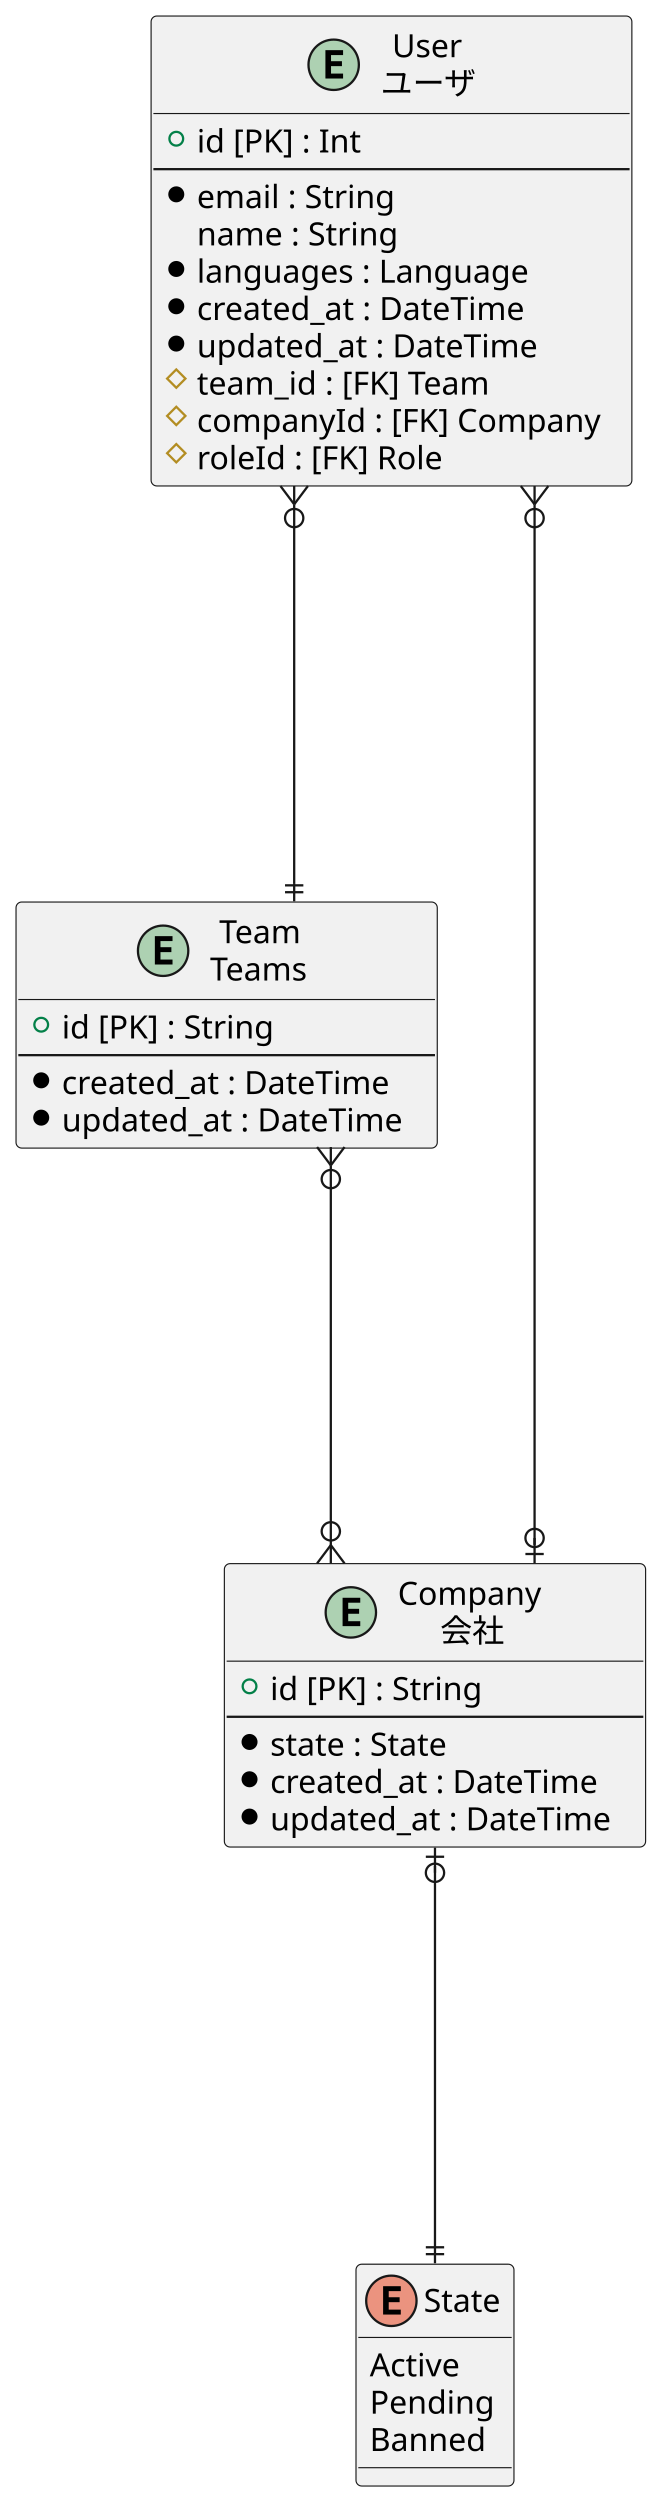
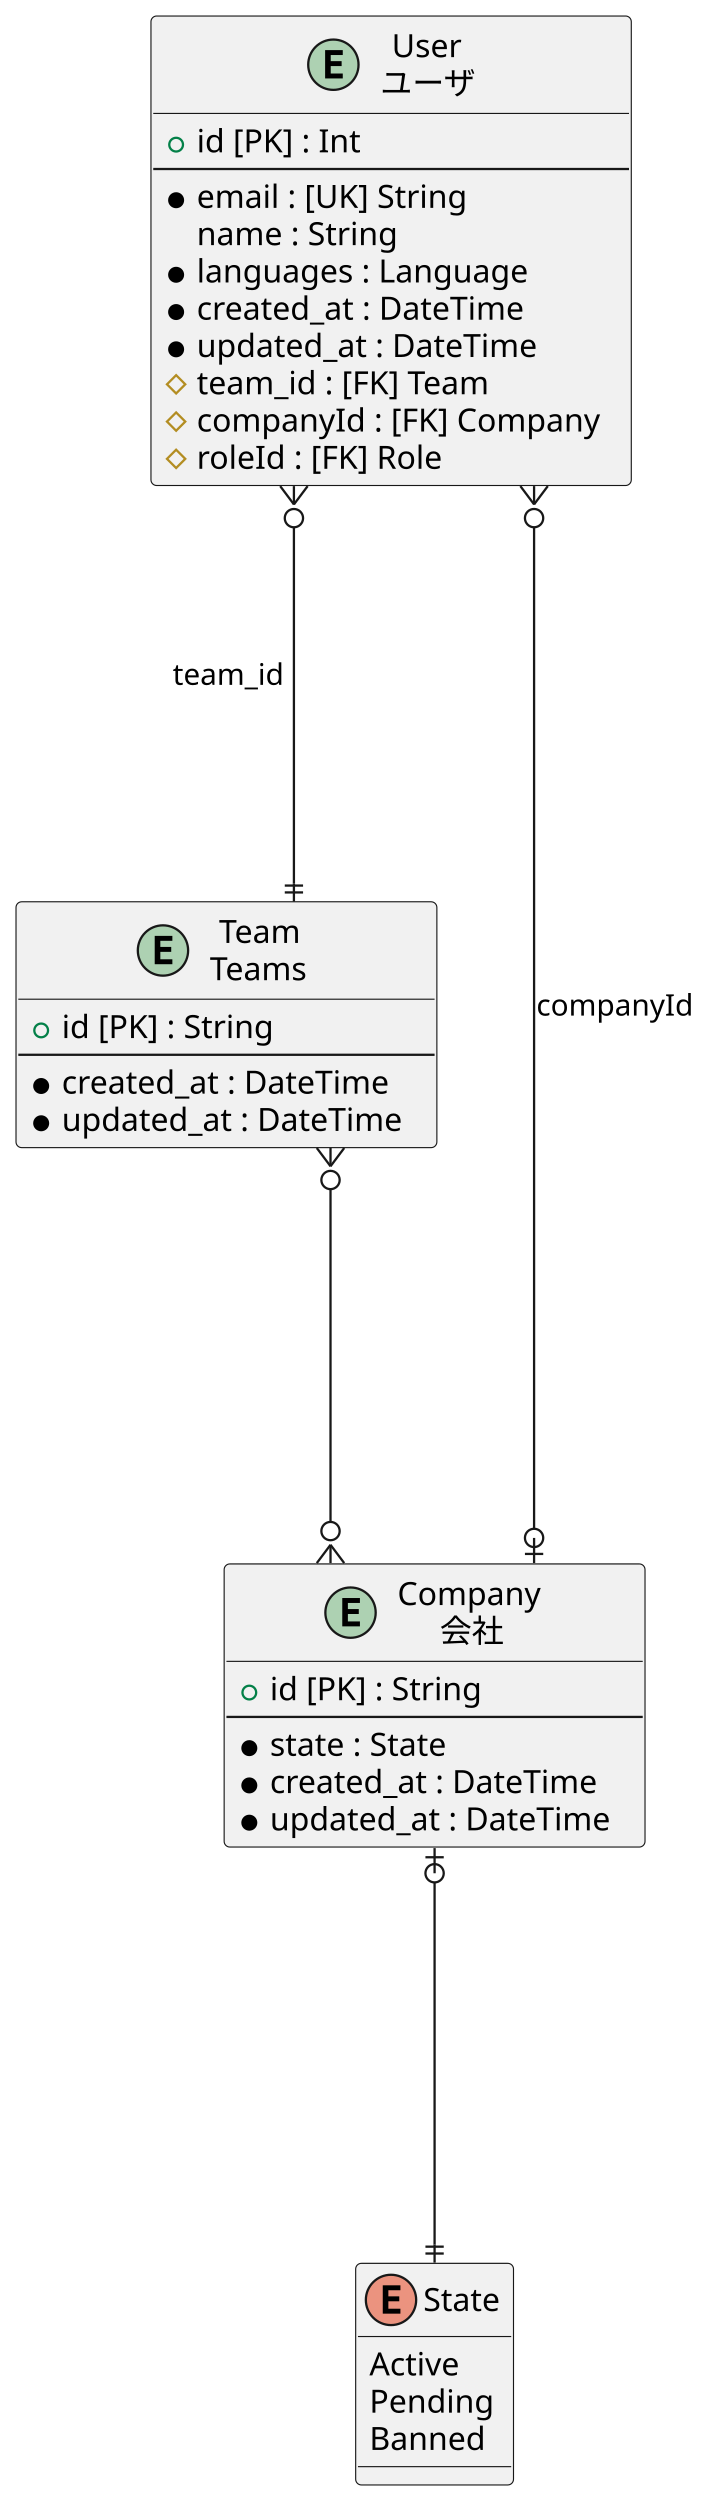
- <svg xmlns="http://www.w3.org/2000/svg" contentStyleType="text/css" height="1092px" preserveAspectRatio="none" style="width:289px;height:1092px;background:#FFFFFF;" version="1.1" viewBox="0 0 289 1092" width="289px" zoomAndPan="magnify">
+ <svg xmlns="http://www.w3.org/2000/svg" contentStyleType="text/css" height="1093px" preserveAspectRatio="none" style="width:312px;height:1093px;background:#FFFFFF;" version="1.1" viewBox="0 0 312 1093" width="312px" zoomAndPan="magnify">
  <defs />
  <g>
    <g id="elem_State">
-       <rect codeLine="2" fill="#F1F1F1" height="96.891" id="State" rx="2.5" ry="2.5" style="stroke:#181818;stroke-width:0.5;" width="69" x="155.5" y="989" />
-       <ellipse cx="170.95" cy="1005" fill="#EB937F" rx="11" ry="11" style="stroke:#181818;stroke-width:1.0;" />
-       <path d="M175.059,1011 L167.341,1011 L167.341,998.609 L175.059,998.609 L175.059,1000.766 L169.794,1000.766 L169.794,1003.438 L174.559,1003.438 L174.559,1005.594 L169.794,1005.594 L169.794,1008.844 L175.059,1008.844 L175.059,1011 Z " fill="#000000" />
-       <text fill="#000000" font-family="sans-serif" font-size="14" lengthAdjust="spacing" textLength="36" x="185.05" y="1009.847">State</text>
-       <line style="stroke:#181818;stroke-width:0.5;" x1="156.5" x2="223.5" y1="1021" y2="1021" />
-       <text fill="#000000" font-family="sans-serif" font-size="14" lengthAdjust="spacing" textLength="41" x="161.5" y="1037.995">Active</text>
-       <text fill="#000000" font-family="sans-serif" font-size="14" lengthAdjust="spacing" textLength="57" x="161.5" y="1054.292">Pending</text>
-       <text fill="#000000" font-family="sans-serif" font-size="14" lengthAdjust="spacing" textLength="54" x="161.5" y="1070.589">Banned</text>
-       <line style="stroke:#181818;stroke-width:0.5;" x1="156.5" x2="223.5" y1="1077.891" y2="1077.891" />
+       <rect codeLine="2" fill="#F1F1F1" height="96.891" id="State" rx="2.5" ry="2.5" style="stroke:#181818;stroke-width:0.5;" width="69" x="155.5" y="989.53" />
+       <ellipse cx="170.95" cy="1005.53" fill="#EB937F" rx="11" ry="11" style="stroke:#181818;stroke-width:1.0;" />
+       <path d="M175.059,1011.53 L167.341,1011.53 L167.341,999.139 L175.059,999.139 L175.059,1001.296 L169.794,1001.296 L169.794,1003.967 L174.559,1003.967 L174.559,1006.124 L169.794,1006.124 L169.794,1009.374 L175.059,1009.374 L175.059,1011.53 Z " fill="#000000" />
+       <text fill="#000000" font-family="sans-serif" font-size="14" lengthAdjust="spacing" textLength="36" x="185.05" y="1010.377">State</text>
+       <line style="stroke:#181818;stroke-width:0.5;" x1="156.5" x2="223.5" y1="1021.53" y2="1021.53" />
+       <text fill="#000000" font-family="sans-serif" font-size="14" lengthAdjust="spacing" textLength="41" x="161.5" y="1038.525">Active</text>
+       <text fill="#000000" font-family="sans-serif" font-size="14" lengthAdjust="spacing" textLength="57" x="161.5" y="1054.822">Pending</text>
+       <text fill="#000000" font-family="sans-serif" font-size="14" lengthAdjust="spacing" textLength="54" x="161.5" y="1071.119">Banned</text>
+       <line style="stroke:#181818;stroke-width:0.5;" x1="156.5" x2="223.5" y1="1078.421" y2="1078.421" />
    </g>
    <g id="elem_User">
      <rect codeLine="7" fill="#F1F1F1" height="205.266" id="User" rx="2.5" ry="2.5" style="stroke:#181818;stroke-width:0.5;" width="210" x="66" y="7" />
      <ellipse cx="145.75" cy="28.297" fill="#ADD1B2" rx="11" ry="11" style="stroke:#181818;stroke-width:1.0;" />
      <path d="M149.859,34.297 L142.141,34.297 L142.141,21.906 L149.859,21.906 L149.859,24.062 L144.594,24.062 L144.594,26.734 L149.359,26.734 L149.359,28.891 L144.594,28.891 L144.594,32.141 L149.859,32.141 L149.859,34.297 Z " fill="#000000" />
      <text fill="#000000" font-family="sans-serif" font-size="14" lengthAdjust="spacing" textLength="32" x="171.25" y="24.995">User</text>
      <text fill="#000000" font-family="sans-serif" font-size="14" lengthAdjust="spacing" textLength="42" x="166.25" y="41.292">ユーザ</text>
      <line style="stroke:#181818;stroke-width:0.5;" x1="67" x2="275" y1="49.594" y2="49.594" />
-       <ellipse cx="77" cy="60.594" fill="none" rx="3" ry="3" style="stroke:#038048;stroke-width:1.0;" />
+       <ellipse cx="77" cy="63.242" fill="none" rx="3" ry="3" style="stroke:#038048;stroke-width:1.0;" />
      <text fill="#000000" font-family="sans-serif" font-size="14" lengthAdjust="spacing" textLength="74" x="86" y="66.589">id [PK] : Int</text>
      <line style="stroke:#181818;stroke-width:1.0;" x1="67" x2="275" y1="73.891" y2="73.891" />
-       <ellipse cx="77" cy="84.891" fill="#000000" rx="3" ry="3" style="stroke:#000000;stroke-width:1.0;" />
-       <text fill="#000000" font-family="sans-serif" font-size="14" lengthAdjust="spacing" textLength="89" x="86" y="90.886">email : String</text>
+       <ellipse cx="77" cy="87.539" fill="#000000" rx="3" ry="3" style="stroke:#000000;stroke-width:1.0;" />
+       <text fill="#000000" font-family="sans-serif" font-size="14" lengthAdjust="spacing" textLength="122" x="86" y="90.886">email : [UK] String</text>
      <text fill="#000000" font-family="sans-serif" font-size="14" lengthAdjust="spacing" textLength="92" x="86" y="107.183">name : String</text>
-       <ellipse cx="77" cy="117.484" fill="#000000" rx="3" ry="3" style="stroke:#000000;stroke-width:1.0;" />
+       <ellipse cx="77" cy="120.133" fill="#000000" rx="3" ry="3" style="stroke:#000000;stroke-width:1.0;" />
      <text fill="#000000" font-family="sans-serif" font-size="14" lengthAdjust="spacing" textLength="153" x="86" y="123.48">languages : Language</text>
-       <ellipse cx="77" cy="133.781" fill="#000000" rx="3" ry="3" style="stroke:#000000;stroke-width:1.0;" />
+       <ellipse cx="77" cy="136.43" fill="#000000" rx="3" ry="3" style="stroke:#000000;stroke-width:1.0;" />
      <text fill="#000000" font-family="sans-serif" font-size="14" lengthAdjust="spacing" textLength="153" x="86" y="139.776">created_at : DateTime</text>
-       <ellipse cx="77" cy="150.078" fill="#000000" rx="3" ry="3" style="stroke:#000000;stroke-width:1.0;" />
+       <ellipse cx="77" cy="152.727" fill="#000000" rx="3" ry="3" style="stroke:#000000;stroke-width:1.0;" />
      <text fill="#000000" font-family="sans-serif" font-size="14" lengthAdjust="spacing" textLength="158" x="86" y="156.073">updated_at : DateTime</text>
-       <polygon fill="none" points="77,161.375,81,165.375,77,169.375,73,165.375" style="stroke:#B38D22;stroke-width:1.0;" />
+       <polygon fill="none" points="77,164.023,81,168.023,77,172.023,73,168.023" style="stroke:#B38D22;stroke-width:1.0;" />
      <text fill="#000000" font-family="sans-serif" font-size="14" lengthAdjust="spacing" textLength="137" x="86" y="172.37">team_id : [FK] Team</text>
-       <polygon fill="none" points="77,177.672,81,181.672,77,185.672,73,181.672" style="stroke:#B38D22;stroke-width:1.0;" />
+       <polygon fill="none" points="77,180.32,81,184.32,77,188.32,73,184.32" style="stroke:#B38D22;stroke-width:1.0;" />
      <text fill="#000000" font-family="sans-serif" font-size="14" lengthAdjust="spacing" textLength="184" x="86" y="188.667">companyId : [FK] Company</text>
-       <polygon fill="none" points="77,193.969,81,197.969,77,201.969,73,197.969" style="stroke:#B38D22;stroke-width:1.0;" />
+       <polygon fill="none" points="77,196.617,81,200.617,77,204.617,73,200.617" style="stroke:#B38D22;stroke-width:1.0;" />
      <text fill="#000000" font-family="sans-serif" font-size="14" lengthAdjust="spacing" textLength="113" x="86" y="204.964">roleId : [FK] Role</text>
    </g>
    <g id="elem_Team">
-       <rect codeLine="20" fill="#F1F1F1" height="107.484" id="Team" rx="2.5" ry="2.5" style="stroke:#181818;stroke-width:0.5;" width="184" x="7" y="394" />
-       <ellipse cx="71.25" cy="415.297" fill="#ADD1B2" rx="11" ry="11" style="stroke:#181818;stroke-width:1.0;" />
-       <path d="M75.359,421.297 L67.641,421.297 L67.641,408.906 L75.359,408.906 L75.359,411.062 L70.094,411.062 L70.094,413.734 L74.859,413.734 L74.859,415.891 L70.094,415.891 L70.094,419.141 L75.359,419.141 L75.359,421.297 Z " fill="#000000" />
-       <text fill="#000000" font-family="sans-serif" font-size="14" lengthAdjust="spacing" textLength="39" x="95.75" y="411.995">Team</text>
-       <text fill="#000000" font-family="sans-serif" font-size="14" lengthAdjust="spacing" textLength="47" x="91.75" y="428.292">Teams</text>
-       <line style="stroke:#181818;stroke-width:0.5;" x1="8" x2="190" y1="436.594" y2="436.594" />
-       <ellipse cx="18" cy="447.594" fill="none" rx="3" ry="3" style="stroke:#038048;stroke-width:1.0;" />
-       <text fill="#000000" font-family="sans-serif" font-size="14" lengthAdjust="spacing" textLength="97" x="27" y="453.589">id [PK] : String</text>
-       <line style="stroke:#181818;stroke-width:1.0;" x1="8" x2="190" y1="460.891" y2="460.891" />
-       <ellipse cx="18" cy="471.891" fill="#000000" rx="3" ry="3" style="stroke:#000000;stroke-width:1.0;" />
-       <text fill="#000000" font-family="sans-serif" font-size="14" lengthAdjust="spacing" textLength="153" x="27" y="477.886">created_at : DateTime</text>
-       <ellipse cx="18" cy="488.188" fill="#000000" rx="3" ry="3" style="stroke:#000000;stroke-width:1.0;" />
-       <text fill="#000000" font-family="sans-serif" font-size="14" lengthAdjust="spacing" textLength="158" x="27" y="494.183">updated_at : DateTime</text>
+       <rect codeLine="20" fill="#F1F1F1" height="107.484" id="Team" rx="2.5" ry="2.5" style="stroke:#181818;stroke-width:0.5;" width="184" x="7" y="394.26" />
+       <ellipse cx="71.25" cy="415.557" fill="#ADD1B2" rx="11" ry="11" style="stroke:#181818;stroke-width:1.0;" />
+       <path d="M75.359,421.557 L67.641,421.557 L67.641,409.166 L75.359,409.166 L75.359,411.322 L70.094,411.322 L70.094,413.994 L74.859,413.994 L74.859,416.151 L70.094,416.151 L70.094,419.401 L75.359,419.401 L75.359,421.557 Z " fill="#000000" />
+       <text fill="#000000" font-family="sans-serif" font-size="14" lengthAdjust="spacing" textLength="39" x="95.75" y="412.255">Team</text>
+       <text fill="#000000" font-family="sans-serif" font-size="14" lengthAdjust="spacing" textLength="47" x="91.75" y="428.552">Teams</text>
+       <line style="stroke:#181818;stroke-width:0.5;" x1="8" x2="190" y1="436.854" y2="436.854" />
+       <ellipse cx="18" cy="450.502" fill="none" rx="3" ry="3" style="stroke:#038048;stroke-width:1.0;" />
+       <text fill="#000000" font-family="sans-serif" font-size="14" lengthAdjust="spacing" textLength="97" x="27" y="453.849">id [PK] : String</text>
+       <line style="stroke:#181818;stroke-width:1.0;" x1="8" x2="190" y1="461.151" y2="461.151" />
+       <ellipse cx="18" cy="474.799" fill="#000000" rx="3" ry="3" style="stroke:#000000;stroke-width:1.0;" />
+       <text fill="#000000" font-family="sans-serif" font-size="14" lengthAdjust="spacing" textLength="153" x="27" y="478.146">created_at : DateTime</text>
+       <ellipse cx="18" cy="491.096" fill="#000000" rx="3" ry="3" style="stroke:#000000;stroke-width:1.0;" />
+       <text fill="#000000" font-family="sans-serif" font-size="14" lengthAdjust="spacing" textLength="158" x="27" y="494.443">updated_at : DateTime</text>
    </g>
    <g id="elem_Company">
-       <rect codeLine="27" fill="#F1F1F1" height="123.781" id="Company" rx="2.5" ry="2.5" style="stroke:#181818;stroke-width:0.5;" width="184" x="98" y="683" />
-       <ellipse cx="153.25" cy="704.297" fill="#ADD1B2" rx="11" ry="11" style="stroke:#181818;stroke-width:1.0;" />
-       <path d="M157.359,710.297 L149.641,710.297 L149.641,697.906 L157.359,697.906 L157.359,700.062 L152.094,700.062 L152.094,702.734 L156.859,702.734 L156.859,704.891 L152.094,704.891 L152.094,708.141 L157.359,708.141 L157.359,710.297 Z " fill="#000000" />
-       <text fill="#000000" font-family="sans-serif" font-size="14" lengthAdjust="spacing" textLength="65" x="173.75" y="700.995">Company</text>
-       <text fill="#000000" font-family="sans-serif" font-size="14" lengthAdjust="spacing" textLength="28" x="192.25" y="717.292">会社</text>
-       <line style="stroke:#181818;stroke-width:0.5;" x1="99" x2="281" y1="725.594" y2="725.594" />
-       <ellipse cx="109" cy="736.594" fill="none" rx="3" ry="3" style="stroke:#038048;stroke-width:1.0;" />
-       <text fill="#000000" font-family="sans-serif" font-size="14" lengthAdjust="spacing" textLength="97" x="118" y="742.589">id [PK] : String</text>
-       <line style="stroke:#181818;stroke-width:1.0;" x1="99" x2="281" y1="749.891" y2="749.891" />
-       <ellipse cx="109" cy="760.891" fill="#000000" rx="3" ry="3" style="stroke:#000000;stroke-width:1.0;" />
-       <text fill="#000000" font-family="sans-serif" font-size="14" lengthAdjust="spacing" textLength="84" x="118" y="766.886">state : State</text>
-       <ellipse cx="109" cy="777.188" fill="#000000" rx="3" ry="3" style="stroke:#000000;stroke-width:1.0;" />
-       <text fill="#000000" font-family="sans-serif" font-size="14" lengthAdjust="spacing" textLength="153" x="118" y="783.183">created_at : DateTime</text>
-       <ellipse cx="109" cy="793.484" fill="#000000" rx="3" ry="3" style="stroke:#000000;stroke-width:1.0;" />
-       <text fill="#000000" font-family="sans-serif" font-size="14" lengthAdjust="spacing" textLength="158" x="118" y="799.48">updated_at : DateTime</text>
+       <rect codeLine="27" fill="#F1F1F1" height="123.781" id="Company" rx="2.5" ry="2.5" style="stroke:#181818;stroke-width:0.5;" width="184" x="98" y="683.75" />
+       <ellipse cx="153.25" cy="705.047" fill="#ADD1B2" rx="11" ry="11" style="stroke:#181818;stroke-width:1.0;" />
+       <path d="M157.359,711.047 L149.641,711.047 L149.641,698.656 L157.359,698.656 L157.359,700.812 L152.094,700.812 L152.094,703.484 L156.859,703.484 L156.859,705.641 L152.094,705.641 L152.094,708.891 L157.359,708.891 L157.359,711.047 Z " fill="#000000" />
+       <text fill="#000000" font-family="sans-serif" font-size="14" lengthAdjust="spacing" textLength="65" x="173.75" y="701.745">Company</text>
+       <text fill="#000000" font-family="sans-serif" font-size="14" lengthAdjust="spacing" textLength="28" x="192.25" y="718.042">会社</text>
+       <line style="stroke:#181818;stroke-width:0.5;" x1="99" x2="281" y1="726.344" y2="726.344" />
+       <ellipse cx="109" cy="739.992" fill="none" rx="3" ry="3" style="stroke:#038048;stroke-width:1.0;" />
+       <text fill="#000000" font-family="sans-serif" font-size="14" lengthAdjust="spacing" textLength="97" x="118" y="743.339">id [PK] : String</text>
+       <line style="stroke:#181818;stroke-width:1.0;" x1="99" x2="281" y1="750.641" y2="750.641" />
+       <ellipse cx="109" cy="764.289" fill="#000000" rx="3" ry="3" style="stroke:#000000;stroke-width:1.0;" />
+       <text fill="#000000" font-family="sans-serif" font-size="14" lengthAdjust="spacing" textLength="84" x="118" y="767.636">state : State</text>
+       <ellipse cx="109" cy="780.586" fill="#000000" rx="3" ry="3" style="stroke:#000000;stroke-width:1.0;" />
+       <text fill="#000000" font-family="sans-serif" font-size="14" lengthAdjust="spacing" textLength="153" x="118" y="783.933">created_at : DateTime</text>
+       <ellipse cx="109" cy="796.883" fill="#000000" rx="3" ry="3" style="stroke:#000000;stroke-width:1.0;" />
+       <text fill="#000000" font-family="sans-serif" font-size="14" lengthAdjust="spacing" textLength="158" x="118" y="800.23">updated_at : DateTime</text>
    </g>
    <g id="link_User_Team">
-       <path codeLine="36" d="M128.5,220.29 C128.5,220.29 128.5,385.72 128.5,385.72 " fill="none" id="User-Team" style="stroke:#181818;stroke-width:1.0;" />
-       <line style="stroke:#181818;stroke-width:1.0;" x1="132.5" x2="124.5" y1="389.72" y2="389.72" />
-       <line style="stroke:#181818;stroke-width:1.0;" x1="132.5" x2="124.5" y1="386.72" y2="386.72" />
-       <line style="stroke:#181818;stroke-width:1.0;" x1="128.5" x2="128.5" y1="385.72" y2="393.72" />
-       <line style="stroke:#181818;stroke-width:1.0;" x1="128.5" x2="122.5" y1="220.29" y2="212.29" />
-       <line style="stroke:#181818;stroke-width:1.0;" x1="128.5" x2="134.5" y1="220.29" y2="212.29" />
-       <line style="stroke:#181818;stroke-width:1.0;" x1="128.5" x2="128.5" y1="220.29" y2="212.29" />
-       <ellipse cx="128.5" cy="226.29" fill="none" rx="4" ry="4" style="stroke:#181818;stroke-width:1.0;" />
+       <path codeLine="36" d="M128.5,230.53 C128.5,290.42 128.5,337.47 128.5,386.17 " fill="none" id="User-Team" style="stroke:#181818;stroke-width:1.0;" />
+       <line style="stroke:#181818;stroke-width:1.0;" x1="128.5" x2="122.5" y1="220.53" y2="212.53" />
+       <line style="stroke:#181818;stroke-width:1.0;" x1="128.5" x2="134.5" y1="220.53" y2="212.53" />
+       <line style="stroke:#181818;stroke-width:1.0;" x1="128.5" x2="128.5" y1="220.53" y2="212.53" />
+       <ellipse cx="128.5" cy="226.53" fill="none" rx="4" ry="4" style="stroke:#181818;stroke-width:1.0;" />
+       <line style="stroke:#181818;stroke-width:1.0;" x1="132.5" x2="124.5" y1="390.17" y2="390.17" />
+       <line style="stroke:#181818;stroke-width:1.0;" x1="132.5" x2="124.5" y1="387.17" y2="387.17" />
+       <line style="stroke:#181818;stroke-width:1.0;" x1="128.5" x2="128.5" y1="386.17" y2="394.17" />
+       <text fill="#000000" font-family="sans-serif" font-size="13" lengthAdjust="spacing" textLength="52" x="75.5" y="299.417">team_id</text>
    </g>
    <g id="link_User_Company">
-       <path codeLine="37" d="M233.5,220.31 C233.5,220.31 233.5,674.79 233.5,674.79 " fill="none" id="User-Company" style="stroke:#181818;stroke-width:1.0;" />
-       <line style="stroke:#181818;stroke-width:1.0;" x1="233.5" x2="233.5" y1="671.79" y2="682.79" />
-       <ellipse cx="233.5" cy="671.79" fill="none" rx="4" ry="4" style="stroke:#181818;stroke-width:1.0;" />
-       <line style="stroke:#181818;stroke-width:1.0;" x1="237.5" x2="229.5" y1="678.79" y2="678.79" />
-       <line style="stroke:#181818;stroke-width:1.0;" x1="233.5" x2="227.5" y1="220.31" y2="212.31" />
-       <line style="stroke:#181818;stroke-width:1.0;" x1="233.5" x2="239.5" y1="220.31" y2="212.31" />
-       <line style="stroke:#181818;stroke-width:1.0;" x1="233.5" x2="233.5" y1="220.31" y2="212.31" />
-       <ellipse cx="233.5" cy="226.31" fill="none" rx="4" ry="4" style="stroke:#181818;stroke-width:1.0;" />
+       <path codeLine="37" d="M233.5,230.52 C233.5,363.77 233.5,558.87 233.5,668.38 " fill="none" id="User-Company" style="stroke:#181818;stroke-width:1.0;" />
+       <line style="stroke:#181818;stroke-width:1.0;" x1="233.5" x2="227.5" y1="220.52" y2="212.52" />
+       <line style="stroke:#181818;stroke-width:1.0;" x1="233.5" x2="239.5" y1="220.52" y2="212.52" />
+       <line style="stroke:#181818;stroke-width:1.0;" x1="233.5" x2="233.5" y1="220.52" y2="212.52" />
+       <ellipse cx="233.5" cy="226.52" fill="none" rx="4" ry="4" style="stroke:#181818;stroke-width:1.0;" />
+       <line style="stroke:#181818;stroke-width:1.0;" x1="233.5" x2="233.5" y1="672.38" y2="683.38" />
+       <ellipse cx="233.5" cy="672.38" fill="none" rx="4" ry="4" style="stroke:#181818;stroke-width:1.0;" />
+       <line style="stroke:#181818;stroke-width:1.0;" x1="237.5" x2="229.5" y1="679.38" y2="679.38" />
+       <text fill="#000000" font-family="sans-serif" font-size="13" lengthAdjust="spacing" textLength="70" x="234.5" y="444.017">companyId</text>
    </g>
    <g id="link_Team_Company">
-       <path codeLine="39" d="M144.5,509.03 C144.5,509.03 144.5,674.89 144.5,674.89 " fill="none" id="Team-Company" style="stroke:#181818;stroke-width:1.0;" />
-       <line style="stroke:#181818;stroke-width:1.0;" x1="144.5" x2="150.5" y1="674.89" y2="682.89" />
-       <line style="stroke:#181818;stroke-width:1.0;" x1="144.5" x2="138.5" y1="674.89" y2="682.89" />
-       <line style="stroke:#181818;stroke-width:1.0;" x1="144.5" x2="144.5" y1="674.89" y2="682.89" />
-       <ellipse cx="144.5" cy="668.89" fill="none" rx="4" ry="4" style="stroke:#181818;stroke-width:1.0;" />
-       <line style="stroke:#181818;stroke-width:1.0;" x1="144.5" x2="138.5" y1="509.03" y2="501.03" />
-       <line style="stroke:#181818;stroke-width:1.0;" x1="144.5" x2="150.5" y1="509.03" y2="501.03" />
-       <line style="stroke:#181818;stroke-width:1.0;" x1="144.5" x2="144.5" y1="509.03" y2="501.03" />
-       <ellipse cx="144.5" cy="515.03" fill="none" rx="4" ry="4" style="stroke:#181818;stroke-width:1.0;" />
+       <path codeLine="39" d="M144.5,519.9 C144.5,571 144.5,611.71 144.5,665.39 " fill="none" id="Team-Company" style="stroke:#181818;stroke-width:1.0;" />
+       <line style="stroke:#181818;stroke-width:1.0;" x1="144.5" x2="138.5" y1="509.9" y2="501.9" />
+       <line style="stroke:#181818;stroke-width:1.0;" x1="144.5" x2="150.5" y1="509.9" y2="501.9" />
+       <line style="stroke:#181818;stroke-width:1.0;" x1="144.5" x2="144.5" y1="509.9" y2="501.9" />
+       <ellipse cx="144.5" cy="515.9" fill="none" rx="4" ry="4" style="stroke:#181818;stroke-width:1.0;" />
+       <line style="stroke:#181818;stroke-width:1.0;" x1="144.5" x2="150.5" y1="675.39" y2="683.39" />
+       <line style="stroke:#181818;stroke-width:1.0;" x1="144.5" x2="138.5" y1="675.39" y2="683.39" />
+       <line style="stroke:#181818;stroke-width:1.0;" x1="144.5" x2="144.5" y1="675.39" y2="683.39" />
+       <ellipse cx="144.5" cy="669.39" fill="none" rx="4" ry="4" style="stroke:#181818;stroke-width:1.0;" />
    </g>
    <g id="link_Company_State">
-       <path codeLine="41" d="M190,815.03 C190,815.03 190,980.61 190,980.61 " fill="none" id="Company-State" style="stroke:#181818;stroke-width:1.0;" />
-       <line style="stroke:#181818;stroke-width:1.0;" x1="194" x2="186" y1="984.61" y2="984.61" />
-       <line style="stroke:#181818;stroke-width:1.0;" x1="194" x2="186" y1="981.61" y2="981.61" />
-       <line style="stroke:#181818;stroke-width:1.0;" x1="190" x2="190" y1="980.61" y2="988.61" />
-       <line style="stroke:#181818;stroke-width:1.0;" x1="190" x2="190" y1="818.03" y2="807.03" />
-       <ellipse cx="190" cy="818.03" fill="none" rx="4" ry="4" style="stroke:#181818;stroke-width:1.0;" />
-       <line style="stroke:#181818;stroke-width:1.0;" x1="186" x2="194" y1="811.03" y2="811.03" />
+       <path codeLine="41" d="M190,822.99 C190,877.16 190,931.51 190,981.24 " fill="none" id="Company-State" style="stroke:#181818;stroke-width:1.0;" />
+       <line style="stroke:#181818;stroke-width:1.0;" x1="190" x2="190" y1="818.99" y2="807.99" />
+       <ellipse cx="190" cy="818.99" fill="none" rx="4" ry="4" style="stroke:#181818;stroke-width:1.0;" />
+       <line style="stroke:#181818;stroke-width:1.0;" x1="186" x2="194" y1="811.99" y2="811.99" />
+       <line style="stroke:#181818;stroke-width:1.0;" x1="194" x2="186" y1="985.24" y2="985.24" />
+       <line style="stroke:#181818;stroke-width:1.0;" x1="194" x2="186" y1="982.24" y2="982.24" />
+       <line style="stroke:#181818;stroke-width:1.0;" x1="190" x2="190" y1="981.24" y2="989.24" />
    </g>
  </g>
</svg>
